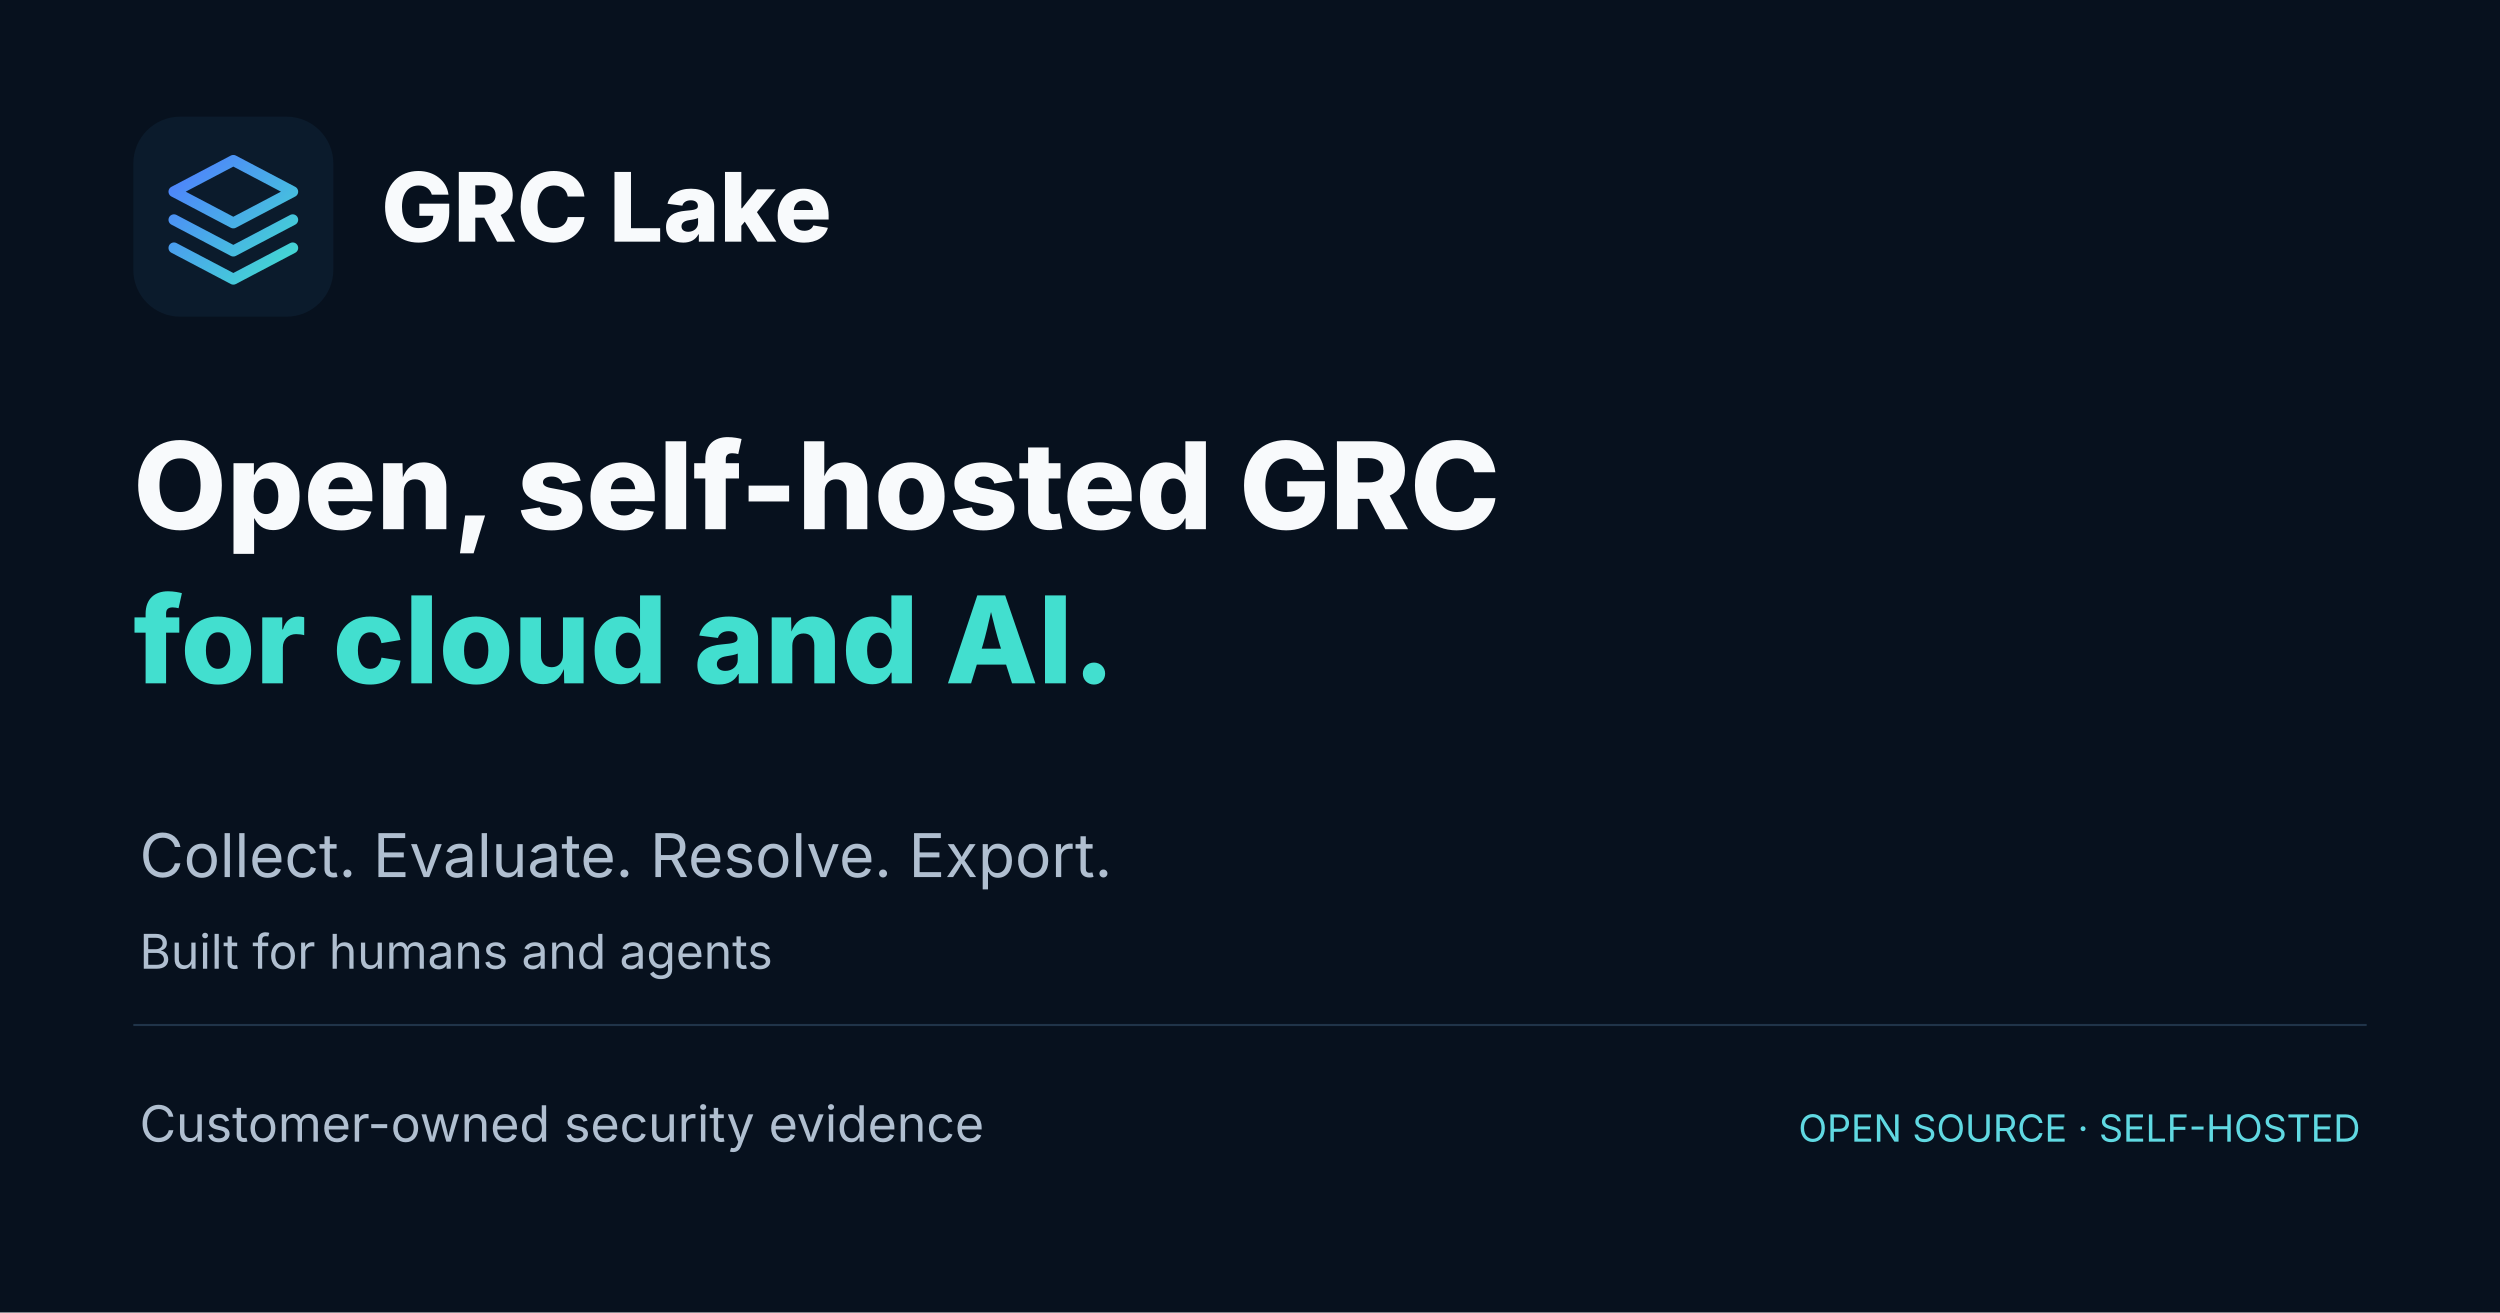
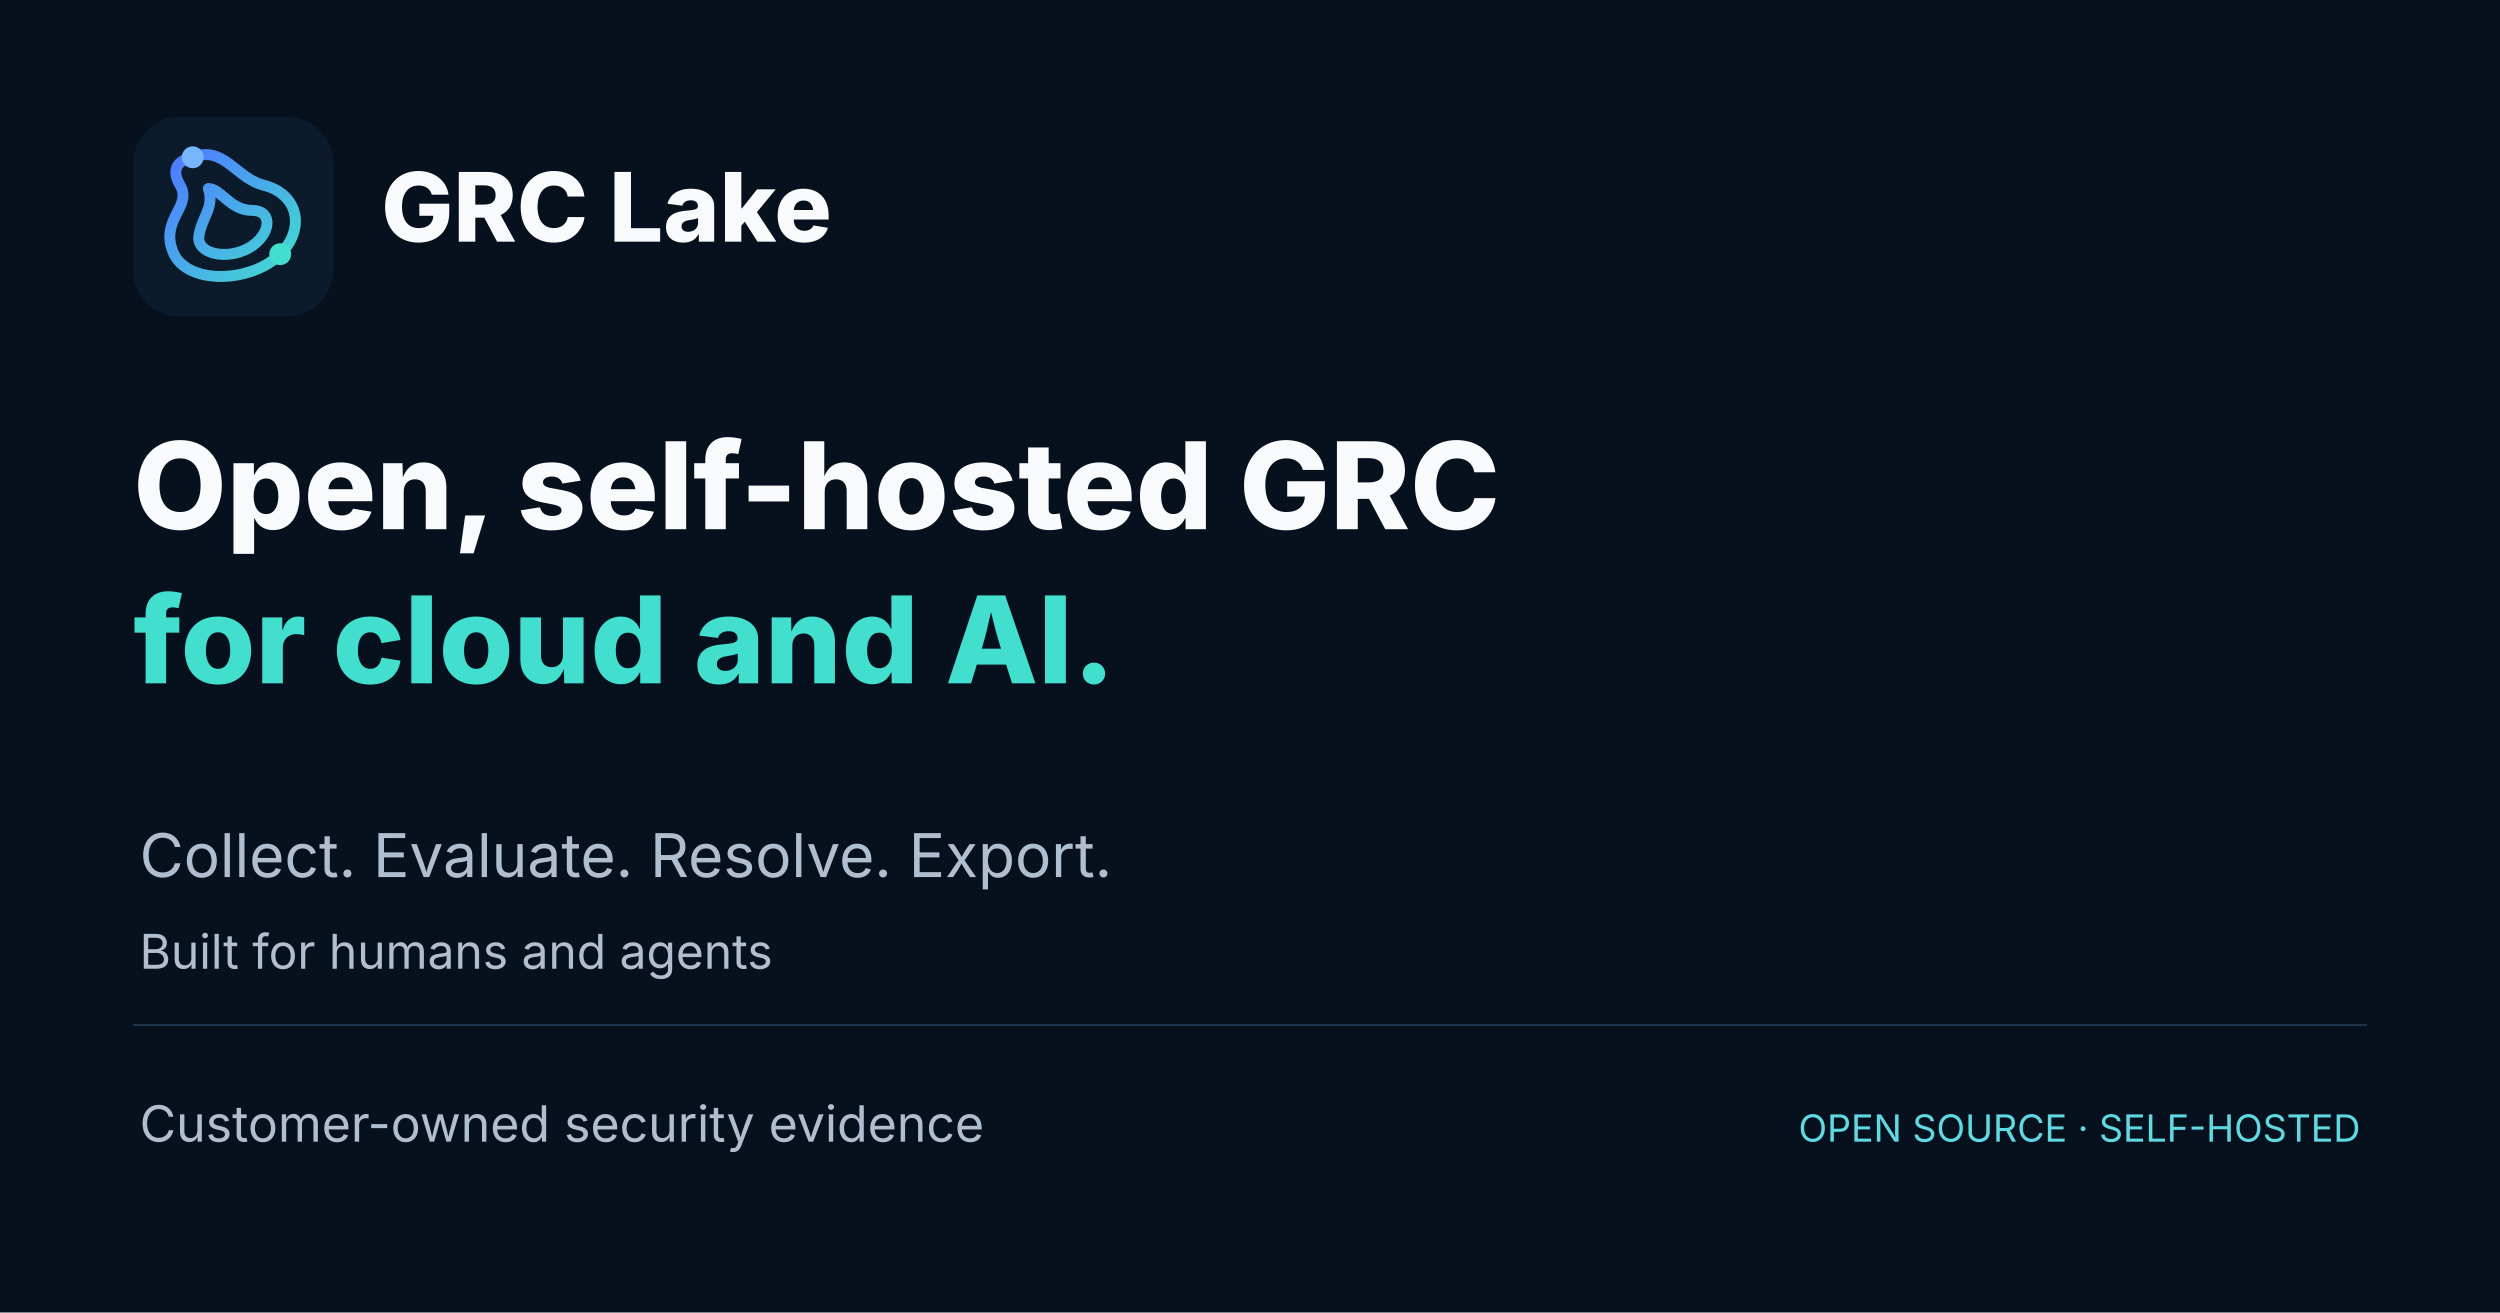
<svg xmlns="http://www.w3.org/2000/svg" width="1200" height="630" viewBox="0 0 1200 630" role="img" aria-labelledby="title desc">
  <rect width="1200" height="630" fill="#07111e" />
  <g transform="translate(64 56) scale(1.5)">
    <defs>
      <linearGradient id="accent" gradientUnits="userSpaceOnUse" x1="13" y1="14" x2="51" y2="52">
        <stop stop-color="#4f7cff" />
        <stop offset="1" stop-color="#42dfcf" />
      </linearGradient>
    </defs>
    <rect width="64" height="64" rx="15" fill="#0b1b2c" />
-     <path d="M32 14 51 24 32 34 13 24ZM13 33 32 43 51 33M13 42 32 52 51 42" fill="none" stroke="url(#accent)" stroke-width="3.5" stroke-linecap="round" stroke-linejoin="round" />
+     <path d="M19 13C29 9 33 20 42 22C53 25 55 36 47 44C38 53 18 54 13 44C8 33 19 29 15 22C12 17 14 14 19 13ZM24 23C28 23 31 30 38 30C45 30 44 38 37 42C30 46 20 44 21 38C22 32 26 29 24 23Z" fill="none" stroke="url(#accent)" stroke-width="3.5" stroke-linecap="round" stroke-linejoin="round" />
+     <circle cx="19" cy="13" r="3.5" fill="#75b6ff" />
+     <circle cx="47" cy="44" r="3.5" fill="#42dfcf" />
  </g>
  <g font-family="Inter, Arial, sans-serif">
    <text x="183" y="116" font-size="46" font-weight="800" fill="#f8fafc">GRC Lake</text>
    <text x="64" y="254" font-size="58" font-weight="800" fill="#f8fafc">Open, self-hosted GRC</text>
    <text x="64" y="328" font-size="58" font-weight="800" fill="#42dfcf">for cloud and AI.</text>
    <text x="67" y="421" font-size="29" fill="#b0bfd0">Collect. Evaluate. Resolve. Export.</text>
    <text x="67" y="465" font-size="23" fill="#b0bfd0">Built for humans and agents</text>
    <path d="M64 492H1136" stroke="#203449" />
    <text x="67" y="548" font-size="24" fill="#b0bfd0">Customer-owned security evidence</text>
    <text x="1133" y="548" text-anchor="end" font-size="18" fill="#60d9e2">OPEN SOURCE · SELF-HOSTED</text>
  </g>
</svg>
